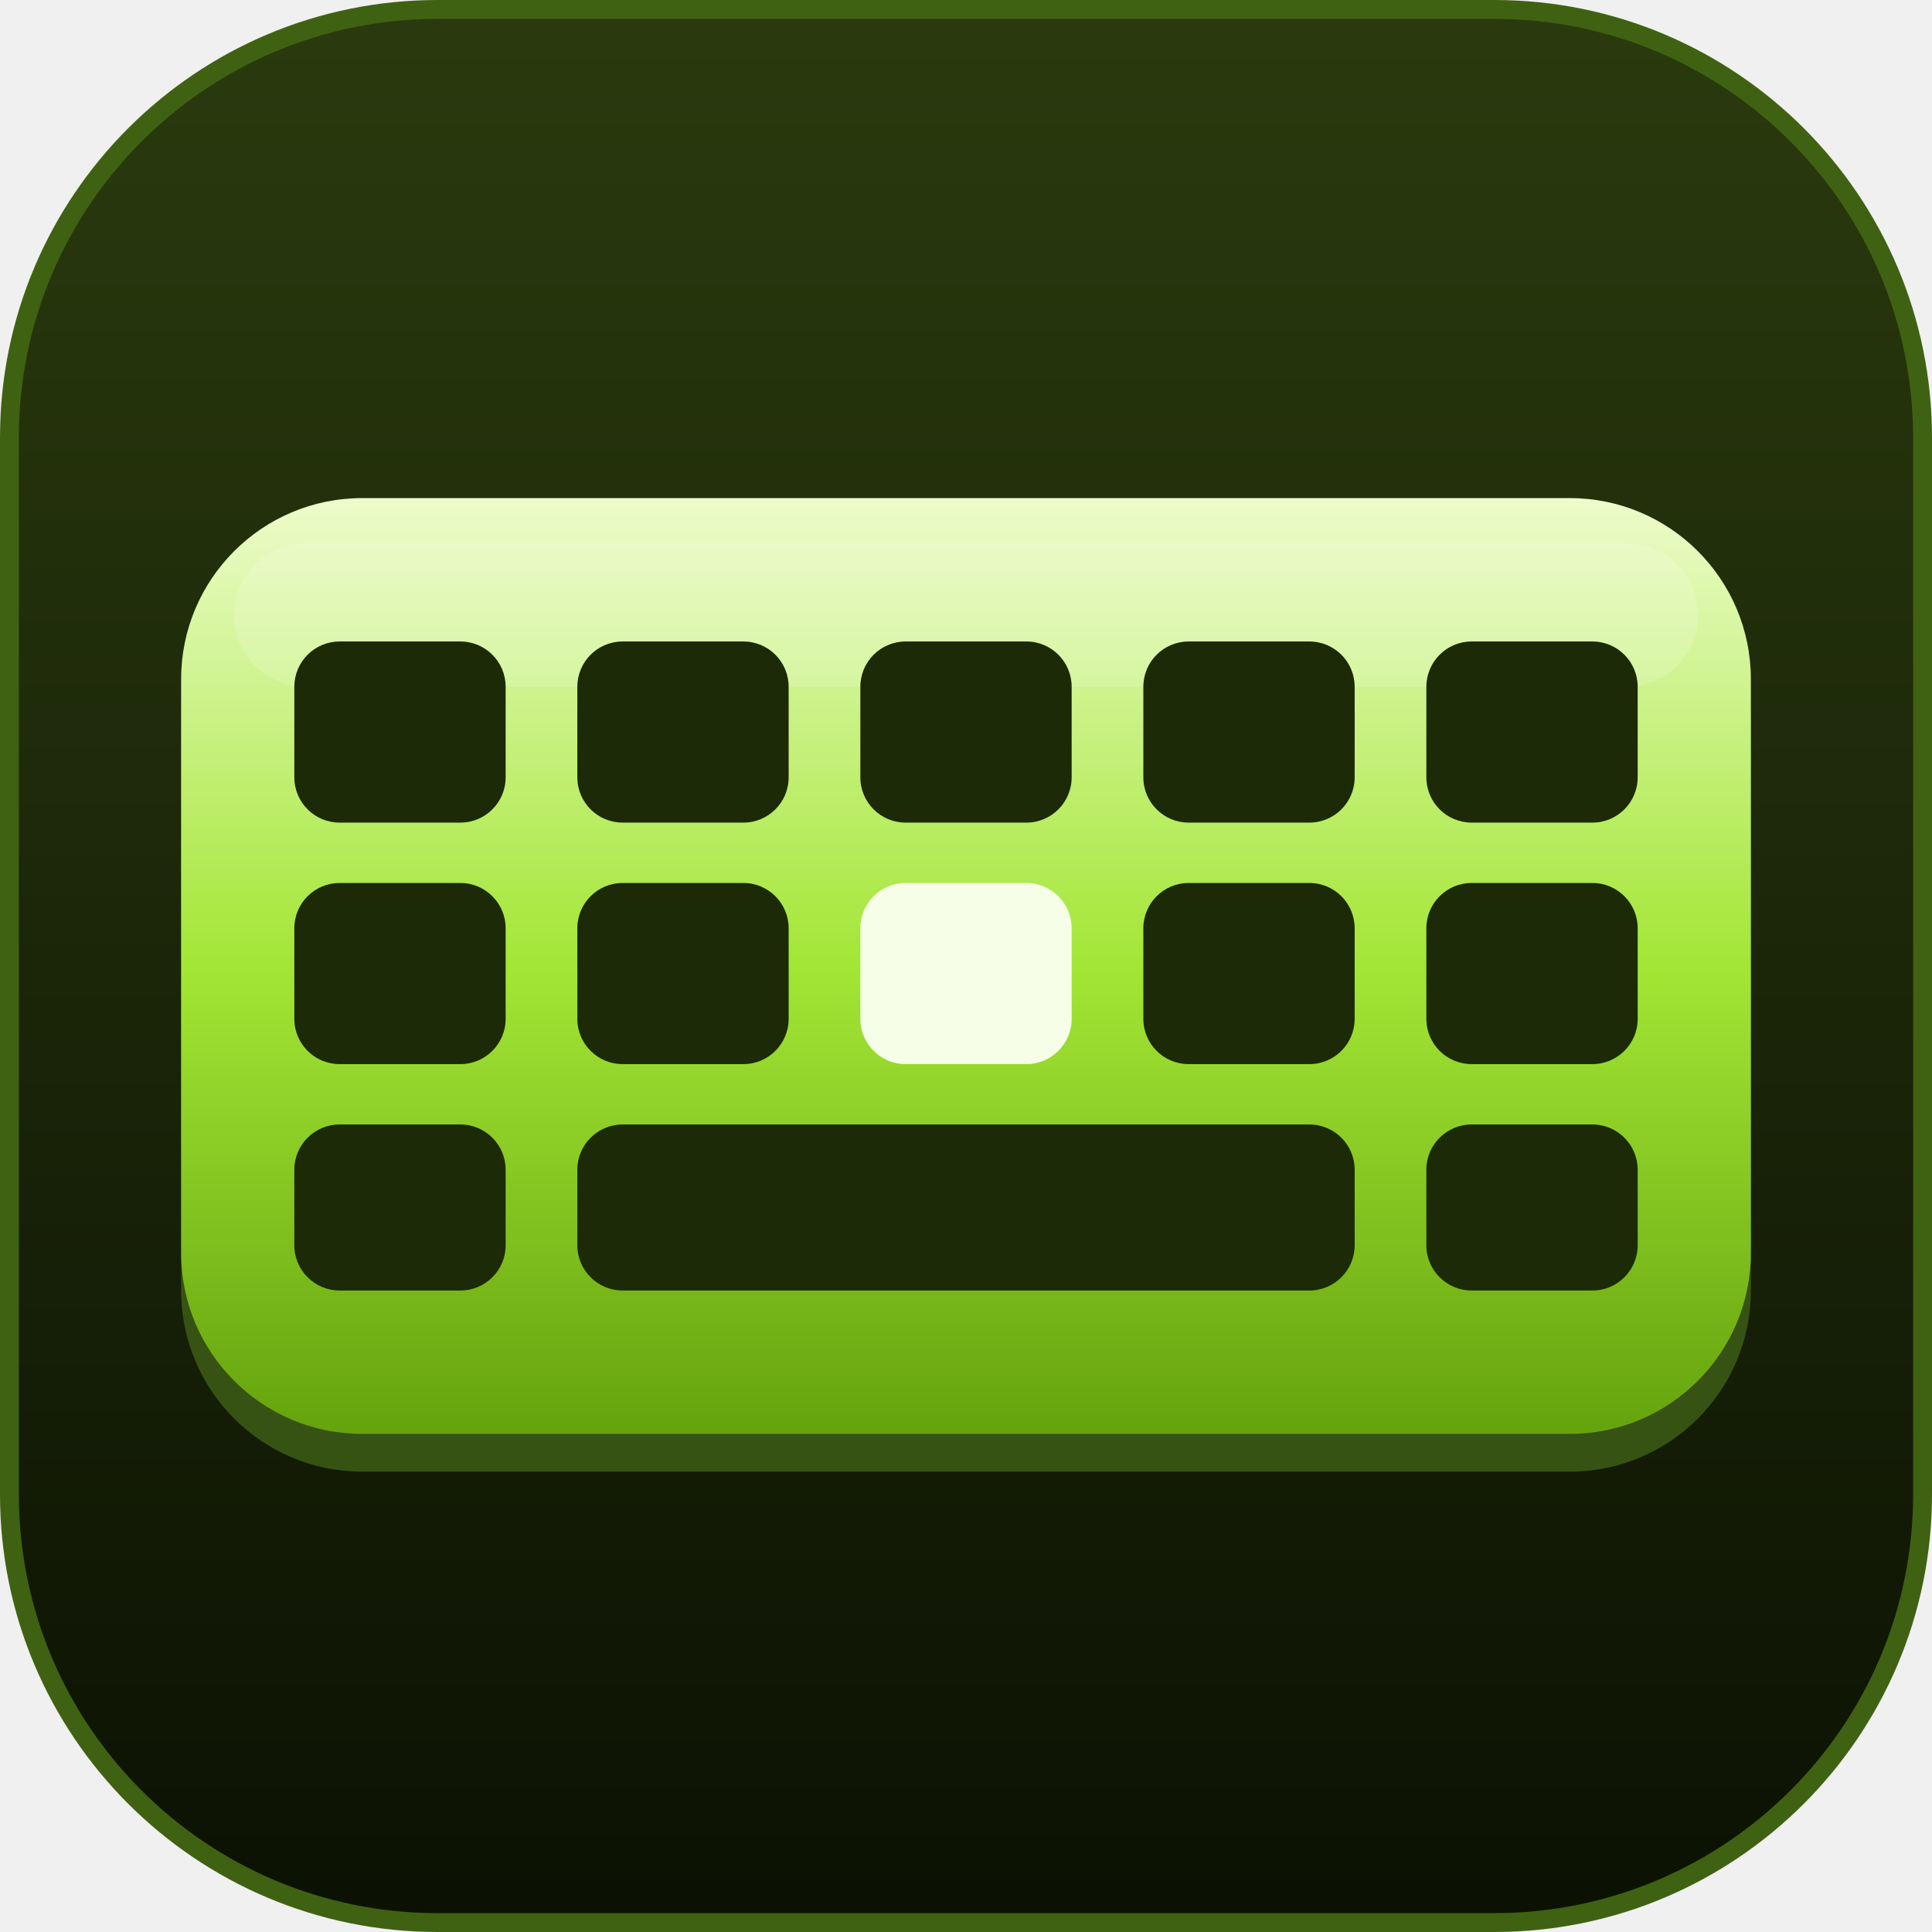
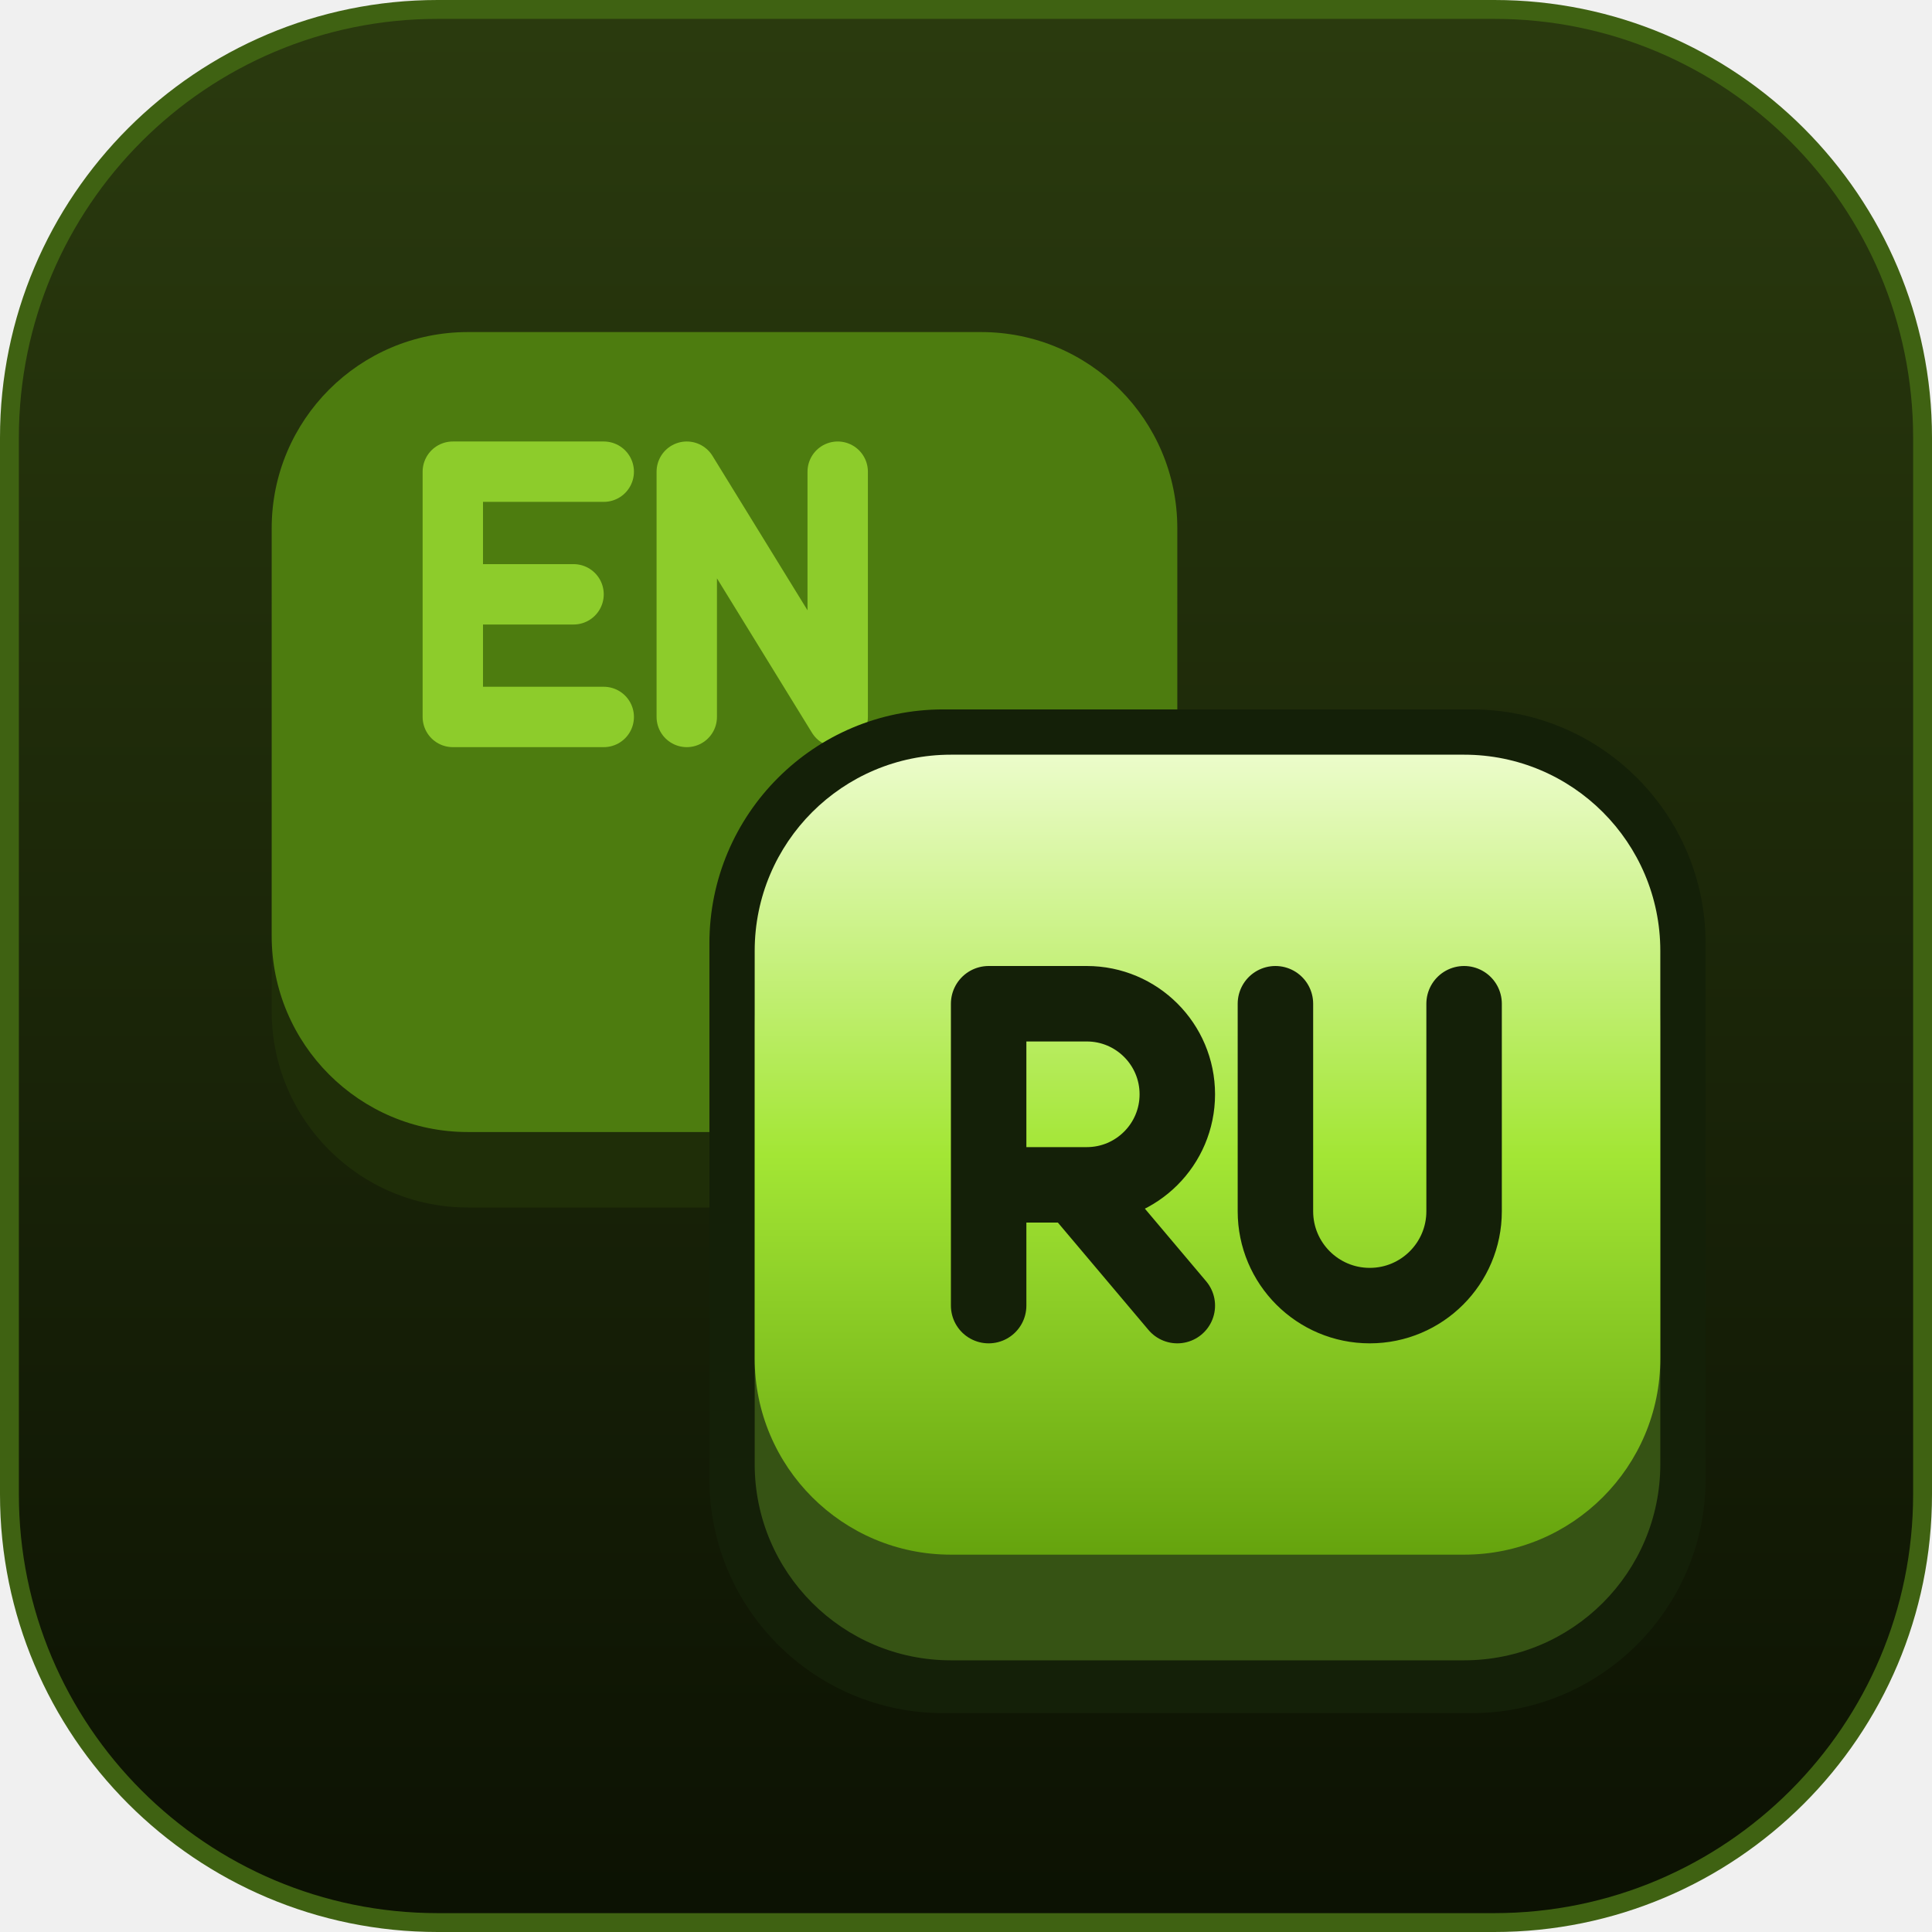
<svg xmlns="http://www.w3.org/2000/svg" width="512" height="512" viewBox="0 0 512 512">
  <defs>
-     <linearGradient id="bg" x1="0" y1="0" x2="0" y2="1">
+     <linearGradient id="g0" x1="0" y1="0" x2="0" y2="1">
      <stop offset="0" stop-color="#2A3A0E" />
      <stop offset="1" stop-color="#0C1203" />
    </linearGradient>
-     <linearGradient id="deck" x1="0" y1="0" x2="0" y2="1">
+     <linearGradient id="g1" x1="0" y1="0" x2="0" y2="1">
      <stop offset="0" stop-color="#ECFCCB" />
      <stop offset="0.5" stop-color="#A3E635" />
      <stop offset="1" stop-color="#65A30D" />
    </linearGradient>
  </defs>
  <rect x="0" y="0" width="512" height="512" rx="116" fill="#3F6212" />
-   <rect x="5" y="5" width="502" height="502" rx="111" fill="url(#bg)" />
-   <rect x="48" y="142" width="416" height="248" rx="48" fill="#365314" />
-   <rect x="48" y="132" width="416" height="248" rx="48" fill="url(#deck)" />
-   <rect x="62" y="144" width="388" height="38" rx="19" fill="#FFFFFF" opacity="0.16" />
-   <g fill="#1C2A08">
-     <rect x="78" y="170" width="56" height="48" rx="12" />
-     <rect x="153" y="170" width="56" height="48" rx="12" />
-     <rect x="228" y="170" width="56" height="48" rx="12" />
-     <rect x="303" y="170" width="56" height="48" rx="12" />
-     <rect x="378" y="170" width="56" height="48" rx="12" />
-     <rect x="78" y="234" width="56" height="48" rx="12" />
-     <rect x="153" y="234" width="56" height="48" rx="12" />
-     <rect x="303" y="234" width="56" height="48" rx="12" />
-     <rect x="378" y="234" width="56" height="48" rx="12" />
-     <rect x="78" y="298" width="56" height="44" rx="12" />
-     <rect x="153" y="298" width="206" height="44" rx="12" />
-     <rect x="378" y="298" width="56" height="44" rx="12" />
-   </g>
-   <rect x="228" y="234" width="56" height="48" rx="12" fill="#F7FEE7" />
+   <rect x="5" y="5" width="502" height="502" rx="111" fill="url(#g0)" />
+   <rect x="72" y="108" width="240" height="212" rx="52" fill="#1F2E08" />
+   <rect x="72" y="88" width="240" height="212" rx="52" fill="#4D7C0F" />
+   <path d="M120 125 L120 190 M120 125 L160 125 M120 157.5 L152 157.5 M120 190 L160 190 M182 190 L182 125 M182 125 L222 190 M222 190 L222 125" fill="none" stroke="#A3E635" stroke-width="16" stroke-linecap="round" stroke-opacity="0.75" />
+   <rect x="188" y="188" width="264" height="266" rx="62" fill="#142008" />
+   <rect x="200" y="220" width="240" height="220" rx="52" fill="#365314" />
+   <rect x="200" y="200" width="240" height="212" rx="52" fill="url(#g1)" />
+   <path d="M262 346 L262 266 M262 266 L288 266 M288 266 A24 24 0 0 1 288 314 M288 314 L262 314 M285 314 L312 346 M338 266 L338 321 M388 321 A25 25 0 0 1 338 321 M388 321 L388 266" fill="none" stroke="#142008" stroke-width="20" stroke-linecap="round" />
</svg>
